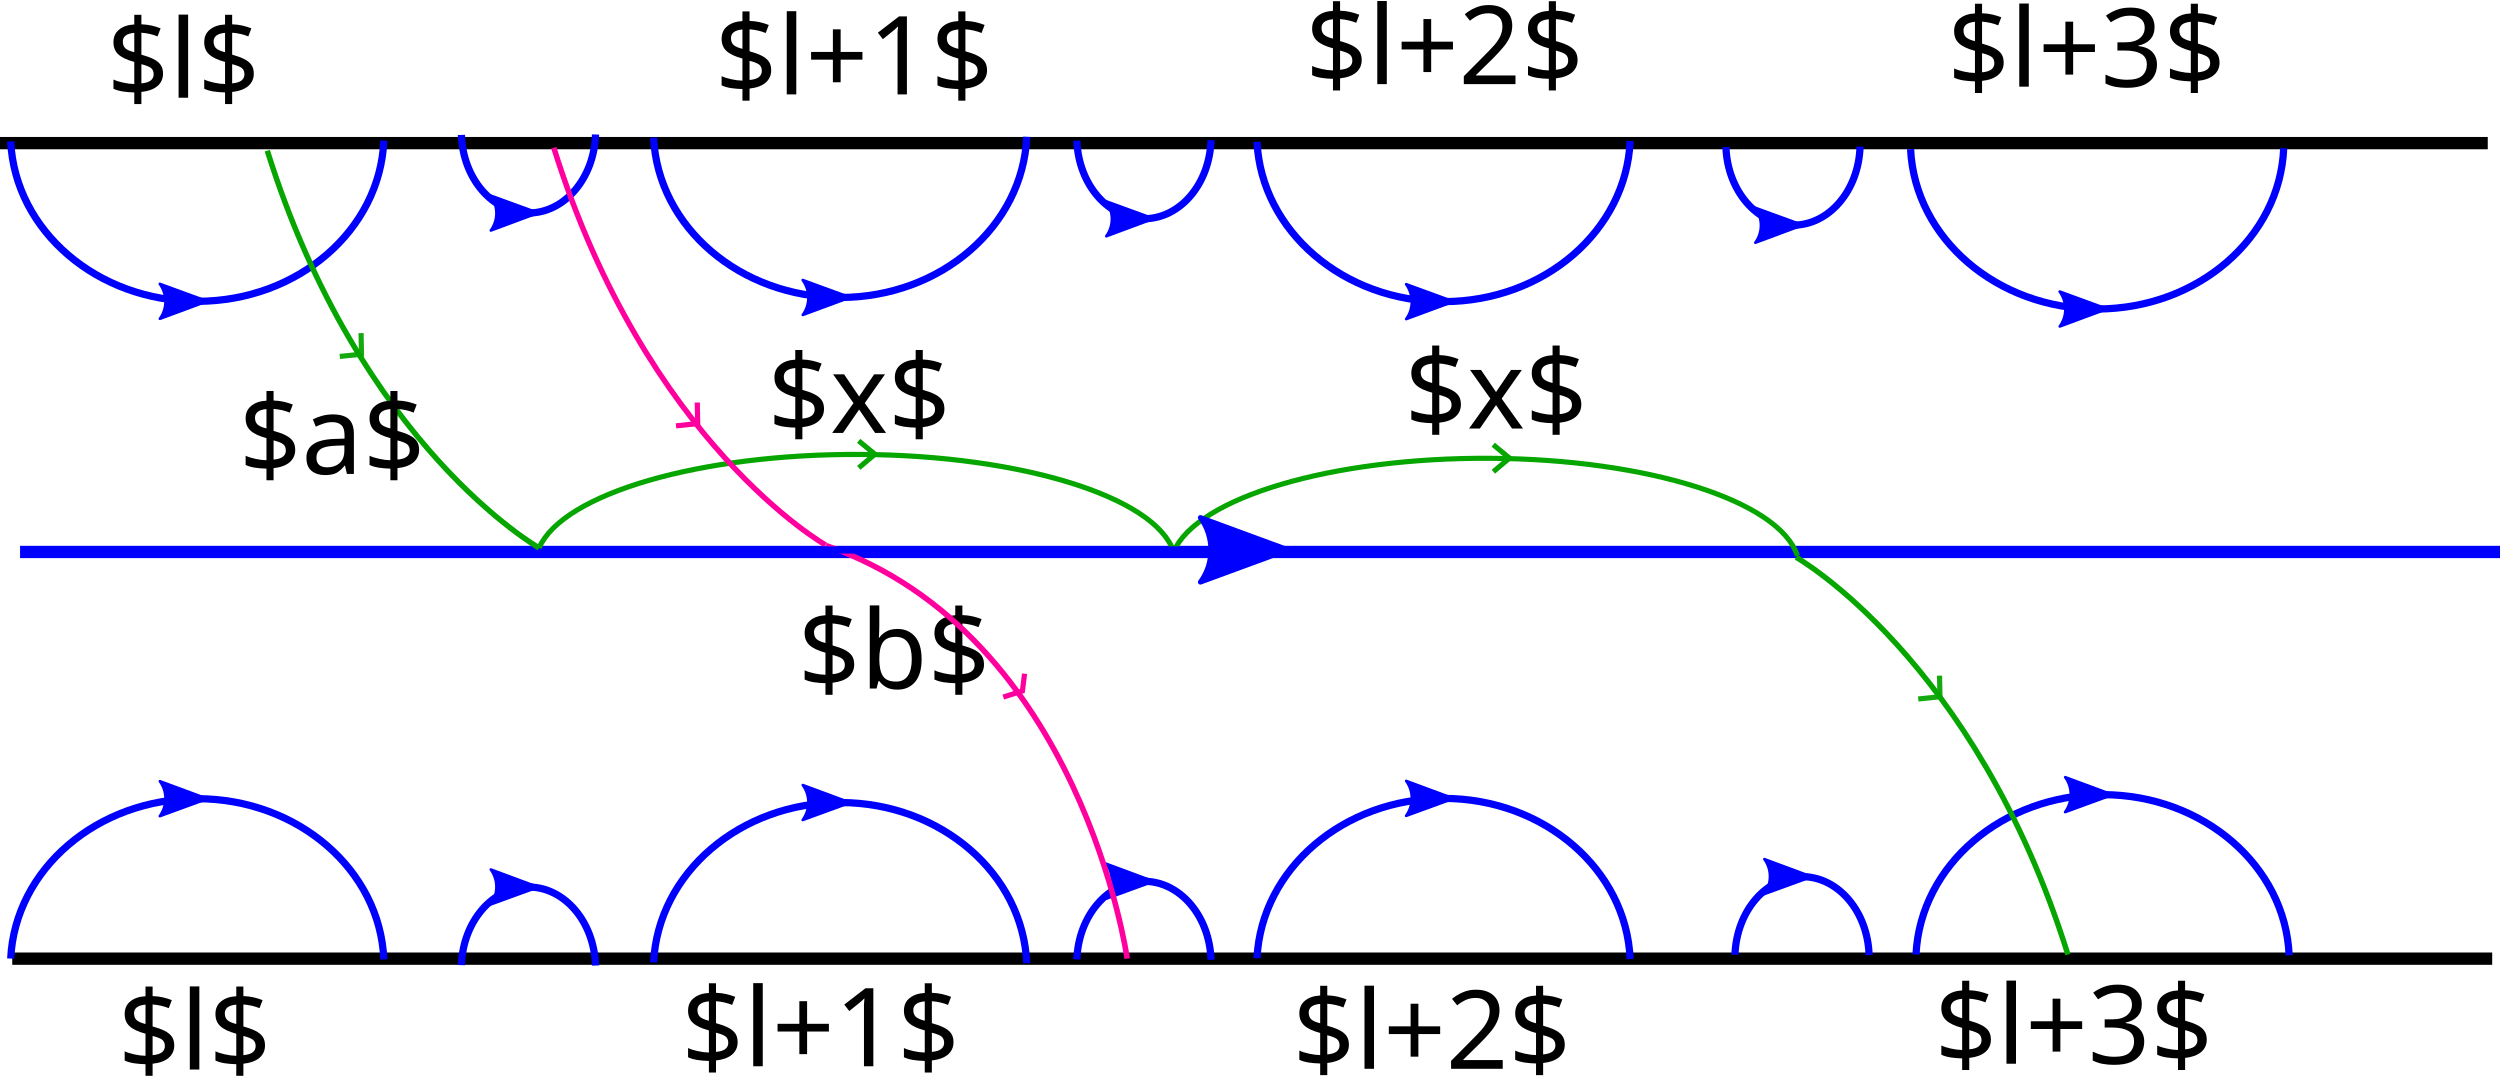
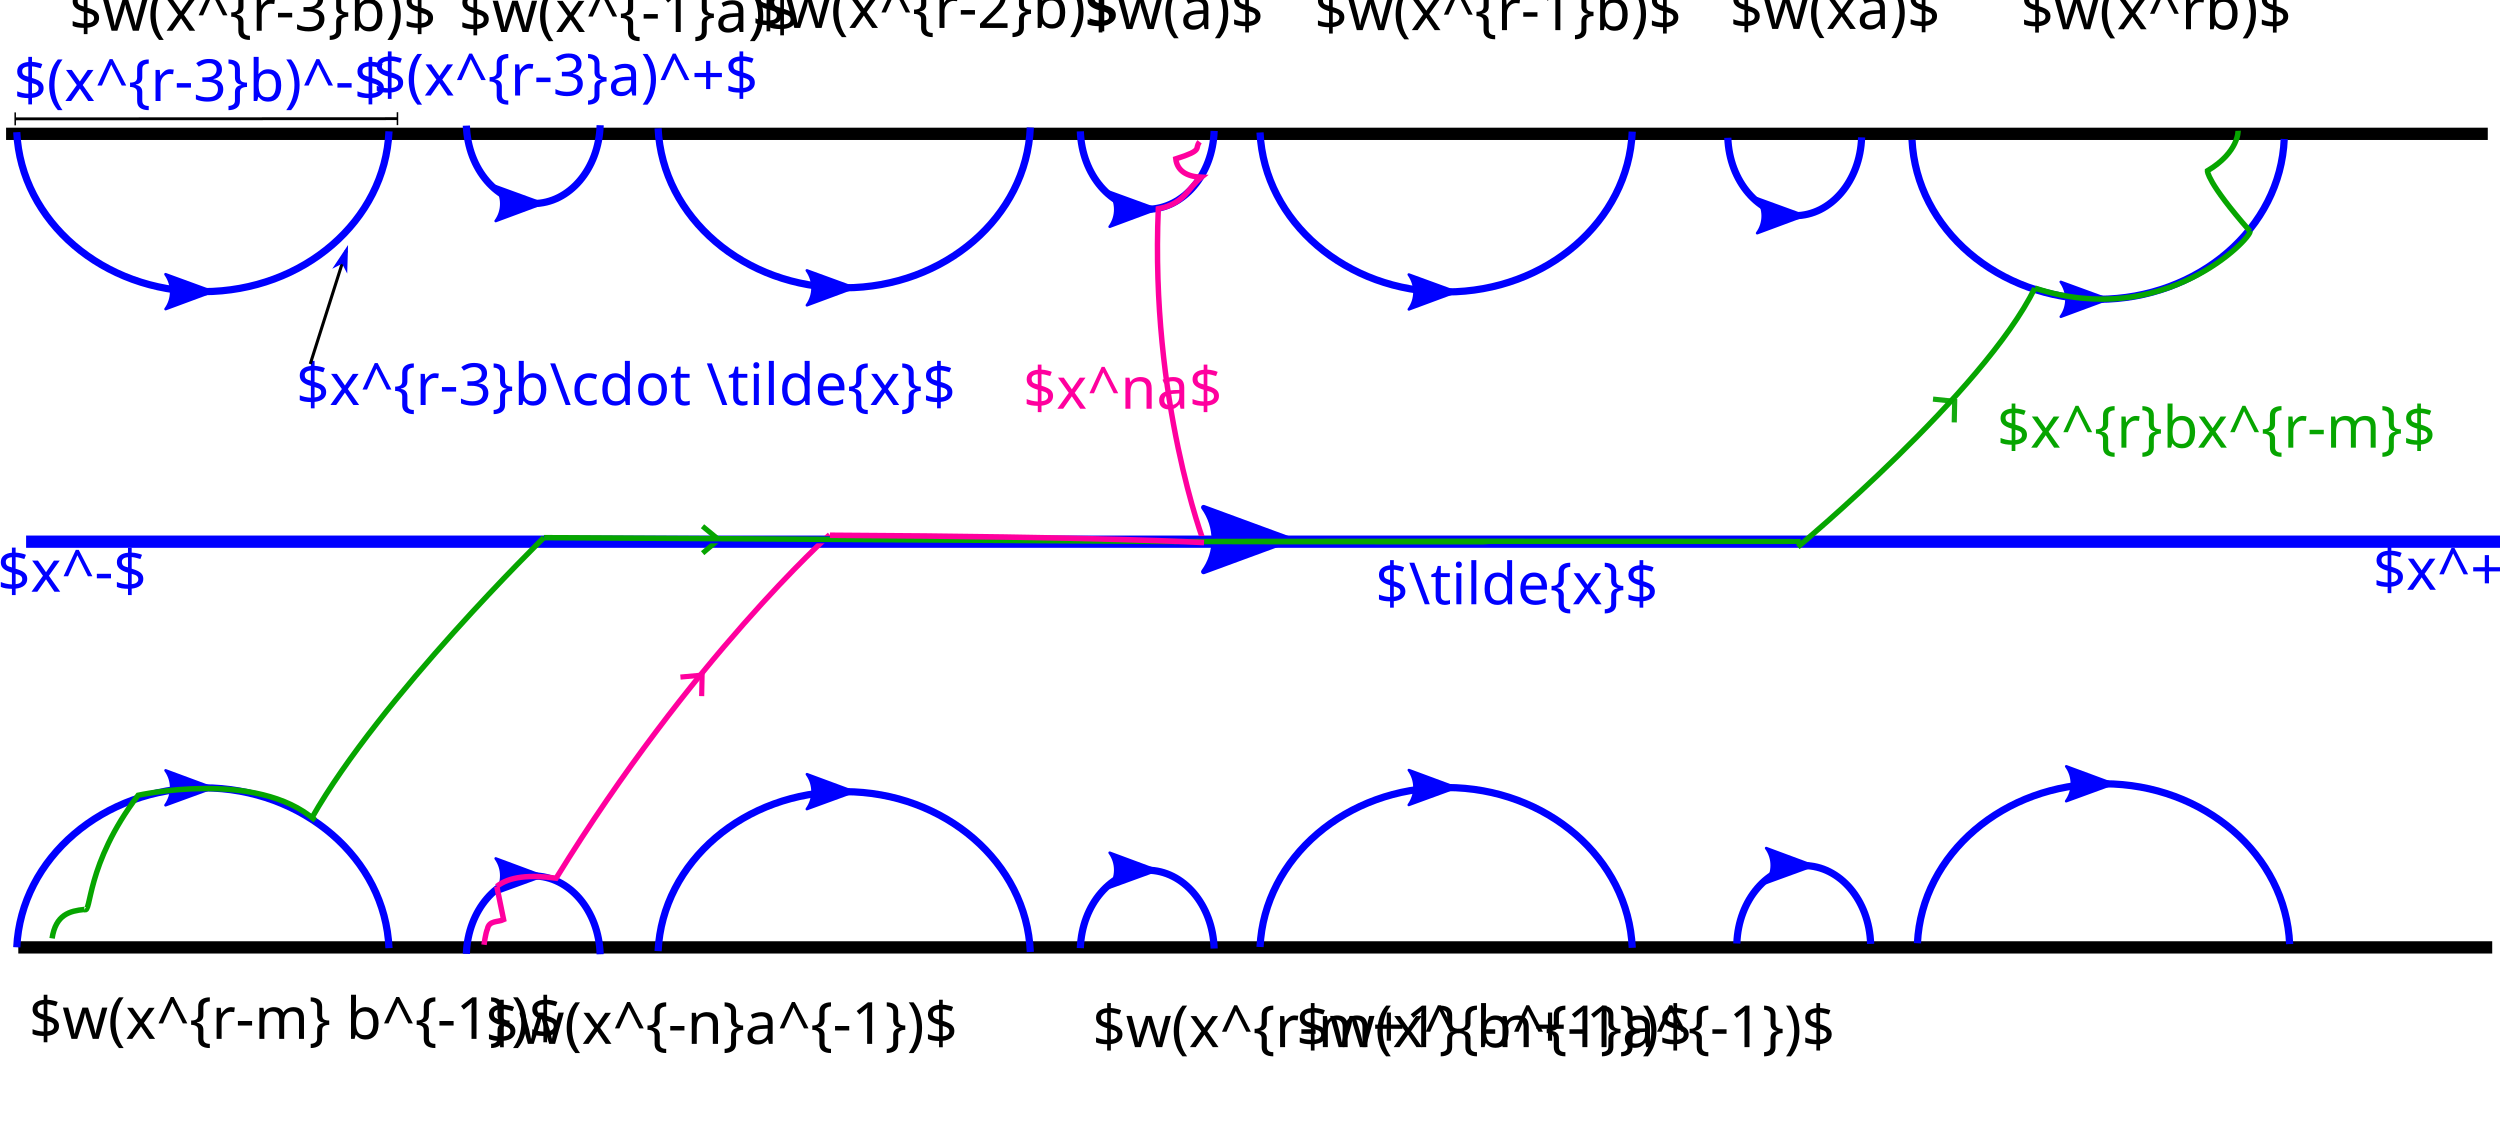
- <svg xmlns="http://www.w3.org/2000/svg" width="241.956mm" height="105.378mm" viewBox="0 0 241.956 105.378" version="1.1" id="svg11456">
+ <svg xmlns="http://www.w3.org/2000/svg" width="242.546mm" height="109.15mm" viewBox="0 0 242.546 109.15" version="1.1" id="svg11456">
  <defs id="defs11450">
-     <marker style="overflow:visible;" id="marker1888" refX="0.0" refY="0.0" orient="auto">
-       <path transform="scale(1.1) rotate(180) translate(1,0)" d="M 8.719,4.034 L -2.207,0.016 L 8.719,-4.002 C 6.973,-1.63 6.983,1.616 8.719,4.034 z " style="fill-rule:evenodd;stroke-width:0.625;stroke-linejoin:round;stroke:#0000ff;stroke-opacity:1;fill:#0000ff;fill-opacity:1" id="path1646" />
+     <marker style="overflow:visible" id="StopM" refX="0" refY="0" orient="auto">
+       <path transform="scale(0.4)" style="fill:none;fill-opacity:0.75;fill-rule:evenodd;stroke:context-stroke;stroke-width:1pt" d="M 0,5.65 V -5.65" id="path3416" />
+     </marker>
+     <marker style="overflow:visible" id="StopL" refX="0" refY="0" orient="auto">
+       <path transform="scale(0.8)" style="fill:none;fill-opacity:0.75;fill-rule:evenodd;stroke:context-stroke;stroke-width:1pt" d="M 0,5.65 V -5.65" id="path3413" />
+     </marker>
+     <marker style="overflow:visible" id="marker1888" refX="0" refY="0" orient="auto">
+       <path transform="matrix(-1.1,0,0,-1.1,-1.1,0)" d="M 8.719,4.034 -2.207,0.016 8.719,-4.002 c -1.745,2.372 -1.735,5.617 -6e-7,8.035 z" style="fill:#0000ff;fill-opacity:1;fill-rule:evenodd;stroke:#0000ff;stroke-width:0.625;stroke-linejoin:round;stroke-opacity:1" id="path1646" />
    </marker>
    <marker style="overflow:visible" id="marker1315" refX="0" refY="0" orient="auto">
      <path transform="scale(0.6)" d="M 8.719,4.034 -2.207,0.016 8.719,-4.002 c -1.745,2.372 -1.735,5.617 -6e-7,8.035 z" style="fill:#0000ff;fill-opacity:1;fill-rule:evenodd;stroke:#0000ff;stroke-width:0.625;stroke-linejoin:round;stroke-opacity:1" id="path1313" />
    </marker>
    <marker style="overflow:visible" id="marker1213" refX="0" refY="0" orient="auto">
      <path transform="scale(0.6)" d="M 8.719,4.034 -2.207,0.016 8.719,-4.002 c -1.745,2.372 -1.735,5.617 -6e-7,8.035 z" style="fill:#0000ff;fill-opacity:1;fill-rule:evenodd;stroke:#0000ff;stroke-width:0.625;stroke-linejoin:round;stroke-opacity:1" id="path1211" />
    </marker>
    <marker style="overflow:visible" id="marker14254" refX="0" refY="0" orient="auto">
      <path transform="scale(0.6)" d="M 8.719,4.034 -2.207,0.016 8.719,-4.002 c -1.745,2.372 -1.735,5.617 -6e-7,8.035 z" style="fill:#0000ff;fill-opacity:1;fill-rule:evenodd;stroke:#0000ff;stroke-width:0.625;stroke-linejoin:round;stroke-opacity:1" id="path14252" />
    </marker>
    <marker style="overflow:visible" id="marker14166" refX="0" refY="0" orient="auto">
      <path transform="scale(0.6)" d="M 8.719,4.034 -2.207,0.016 8.719,-4.002 c -1.745,2.372 -1.735,5.617 -6e-7,8.035 z" style="fill:#0000ff;fill-opacity:1;fill-rule:evenodd;stroke:#0000ff;stroke-width:0.625;stroke-linejoin:round;stroke-opacity:1" id="path14164" />
    </marker>
    <marker style="overflow:visible" id="marker14084" refX="0" refY="0" orient="auto">
      <path transform="scale(0.6)" d="M 8.719,4.034 -2.207,0.016 8.719,-4.002 c -1.745,2.372 -1.735,5.617 -6e-7,8.035 z" style="fill:#0000ff;fill-opacity:1;fill-rule:evenodd;stroke:#0000ff;stroke-width:0.625;stroke-linejoin:round;stroke-opacity:1" id="path14082" />
    </marker>
    <marker style="overflow:visible" id="marker14008" refX="0" refY="0" orient="auto">
      <path transform="scale(0.6)" d="M 8.719,4.034 -2.207,0.016 8.719,-4.002 c -1.745,2.372 -1.735,5.617 -6e-7,8.035 z" style="fill:#0000ff;fill-opacity:1;fill-rule:evenodd;stroke:#0000ff;stroke-width:0.625;stroke-linejoin:round;stroke-opacity:1" id="path14006" />
    </marker>
    <marker style="overflow:visible" id="marker13938" refX="0" refY="0" orient="auto">
      <path transform="scale(0.6)" d="M 8.719,4.034 -2.207,0.016 8.719,-4.002 c -1.745,2.372 -1.735,5.617 -6e-7,8.035 z" style="fill:#0000ff;fill-opacity:1;fill-rule:evenodd;stroke:#0000ff;stroke-width:0.625;stroke-linejoin:round;stroke-opacity:1" id="path13936" />
    </marker>
    <marker style="overflow:visible" id="marker13874" refX="0" refY="0" orient="auto">
      <path transform="scale(0.6)" d="M 8.719,4.034 -2.207,0.016 8.719,-4.002 c -1.745,2.372 -1.735,5.617 -6e-7,8.035 z" style="fill:#0000ff;fill-opacity:1;fill-rule:evenodd;stroke:#0000ff;stroke-width:0.625;stroke-linejoin:round;stroke-opacity:1" id="path13872" />
    </marker>
    <marker orient="auto" refY="0" refX="0" id="marker13810" style="overflow:visible">
      <path id="path13808" style="fill:#0000ff;fill-opacity:1;fill-rule:evenodd;stroke:#0000ff;stroke-width:0.625;stroke-linejoin:round;stroke-opacity:1" d="M 8.719,4.034 -2.207,0.016 8.719,-4.002 c -1.745,2.372 -1.735,5.617 -6e-7,8.035 z" transform="scale(0.6)" />
    </marker>
    <marker orient="auto" refY="0" refX="0" id="marker13734" style="overflow:visible">
      <path id="path13732" style="fill:#0000ff;fill-opacity:1;fill-rule:evenodd;stroke:#0000ff;stroke-width:0.625;stroke-linejoin:round;stroke-opacity:1" d="M 8.719,4.034 -2.207,0.016 8.719,-4.002 c -1.745,2.372 -1.735,5.617 -6e-7,8.035 z" transform="scale(0.6)" />
    </marker>
    <marker orient="auto" refY="0" refX="0" id="marker13676" style="overflow:visible">
      <path id="path13674" style="fill:#0000ff;fill-opacity:1;fill-rule:evenodd;stroke:#0000ff;stroke-width:0.625;stroke-linejoin:round;stroke-opacity:1" d="M 8.719,4.034 -2.207,0.016 8.719,-4.002 c -1.745,2.372 -1.735,5.617 -6e-7,8.035 z" transform="scale(0.6)" />
    </marker>
    <marker orient="auto" refY="0" refX="0" id="marker13630" style="overflow:visible">
      <path id="path13628" style="fill:#0000ff;fill-opacity:1;fill-rule:evenodd;stroke:#0000ff;stroke-width:0.625;stroke-linejoin:round;stroke-opacity:1" d="M 8.719,4.034 -2.207,0.016 8.719,-4.002 c -1.745,2.372 -1.735,5.617 -6e-7,8.035 z" transform="scale(0.6)" />
    </marker>
    <marker orient="auto" refY="0" refX="0" id="Arrow1Mend" style="overflow:visible">
      <path id="path983" d="M 0,0 5,-5 -12.5,0 5,5 Z" style="fill:#0000ff;fill-opacity:1;fill-rule:evenodd;stroke:#0000ff;stroke-width:1pt;stroke-opacity:1" transform="matrix(-0.4,0,0,-0.4,-4,0)" />
    </marker>
    <marker orient="auto" refY="0" refX="0" id="Arrow2Lend" style="overflow:visible">
      <path id="path995" style="fill:#0000ff;fill-opacity:1;fill-rule:evenodd;stroke:#0000ff;stroke-width:0.625;stroke-linejoin:round;stroke-opacity:1" d="M 8.719,4.034 -2.207,0.016 8.719,-4.002 c -1.745,2.372 -1.735,5.617 -6e-7,8.035 z" transform="matrix(-1.1,0,0,-1.1,-1.1,0)" />
    </marker>
    <marker orient="auto" refY="0" refX="0" id="marker13280" style="overflow:visible">
      <path id="path13278" style="fill:#06a500;fill-opacity:1;fill-rule:evenodd;stroke:#06a500;stroke-width:0.625;stroke-linejoin:round;stroke-opacity:1" d="M 8.719,4.034 -2.207,0.016 8.719,-4.002 c -1.745,2.372 -1.735,5.617 -6e-7,8.035 z" transform="scale(0.6)" />
    </marker>
    <marker orient="auto" refY="0" refX="0" id="Arrow2Mstart" style="overflow:visible">
      <path id="path998" style="fill:#06a500;fill-opacity:1;fill-rule:evenodd;stroke:#06a500;stroke-width:0.625;stroke-linejoin:round;stroke-opacity:1" d="M 8.719,4.034 -2.207,0.016 8.719,-4.002 c -1.745,2.372 -1.735,5.617 -6e-7,8.035 z" transform="scale(0.6)" />
    </marker>
    <marker style="overflow:visible" id="marker14254-1" refX="0" refY="0" orient="auto">
      <path transform="scale(0.6)" d="M 8.719,4.034 -2.207,0.016 8.719,-4.002 c -1.745,2.372 -1.735,5.617 -6e-7,8.035 z" style="fill:#0000ff;fill-opacity:1;fill-rule:evenodd;stroke:#0000ff;stroke-width:0.625;stroke-linejoin:round;stroke-opacity:1" id="path14252-8" />
    </marker>
    <marker orient="auto" refY="0" refX="0" id="marker13810-0" style="overflow:visible">
      <path id="path13808-1" style="fill:#0000ff;fill-opacity:1;fill-rule:evenodd;stroke:#0000ff;stroke-width:0.625;stroke-linejoin:round;stroke-opacity:1" d="M 8.719,4.034 -2.207,0.016 8.719,-4.002 c -1.745,2.372 -1.735,5.617 -6e-7,8.035 z" transform="scale(0.6)" />
    </marker>
    <marker style="overflow:visible" id="marker13874-4" refX="0" refY="0" orient="auto">
      <path transform="scale(0.6)" d="M 8.719,4.034 -2.207,0.016 8.719,-4.002 c -1.745,2.372 -1.735,5.617 -6e-7,8.035 z" style="fill:#0000ff;fill-opacity:1;fill-rule:evenodd;stroke:#0000ff;stroke-width:0.625;stroke-linejoin:round;stroke-opacity:1" id="path13872-0" />
    </marker>
    <marker style="overflow:visible" id="marker13938-8" refX="0" refY="0" orient="auto">
      <path transform="scale(0.6)" d="M 8.719,4.034 -2.207,0.016 8.719,-4.002 c -1.745,2.372 -1.735,5.617 -6e-7,8.035 z" style="fill:#0000ff;fill-opacity:1;fill-rule:evenodd;stroke:#0000ff;stroke-width:0.625;stroke-linejoin:round;stroke-opacity:1" id="path13936-8" />
    </marker>
    <marker style="overflow:visible" id="marker14008-1" refX="0" refY="0" orient="auto">
      <path transform="scale(0.6)" d="M 8.719,4.034 -2.207,0.016 8.719,-4.002 c -1.745,2.372 -1.735,5.617 -6e-7,8.035 z" style="fill:#0000ff;fill-opacity:1;fill-rule:evenodd;stroke:#0000ff;stroke-width:0.625;stroke-linejoin:round;stroke-opacity:1" id="path14006-4" />
    </marker>
    <marker style="overflow:visible" id="marker14084-1" refX="0" refY="0" orient="auto">
      <path transform="scale(0.6)" d="M 8.719,4.034 -2.207,0.016 8.719,-4.002 c -1.745,2.372 -1.735,5.617 -6e-7,8.035 z" style="fill:#0000ff;fill-opacity:1;fill-rule:evenodd;stroke:#0000ff;stroke-width:0.625;stroke-linejoin:round;stroke-opacity:1" id="path14082-0" />
    </marker>
    <marker style="overflow:visible" id="marker14166-7" refX="0" refY="0" orient="auto">
      <path transform="scale(0.6)" d="M 8.719,4.034 -2.207,0.016 8.719,-4.002 c -1.745,2.372 -1.735,5.617 -6e-7,8.035 z" style="fill:#0000ff;fill-opacity:1;fill-rule:evenodd;stroke:#0000ff;stroke-width:0.625;stroke-linejoin:round;stroke-opacity:1" id="path14164-9" />
    </marker>
+     <marker style="overflow:visible" id="marker14084-1-7" refX="0" refY="0" orient="auto">
+       <path transform="scale(0.6)" d="M 8.719,4.034 -2.207,0.016 8.719,-4.002 c -1.745,2.372 -1.735,5.617 -6e-7,8.035 z" style="fill:#0000ff;fill-opacity:1;fill-rule:evenodd;stroke:#0000ff;stroke-width:0.625;stroke-linejoin:round;stroke-opacity:1" id="path14082-0-0" />
+     </marker>
+     <marker style="overflow:visible" id="StopM-1" refX="0" refY="0" orient="auto">
+       <path transform="scale(0.4)" style="fill:none;fill-opacity:0.75;fill-rule:evenodd;stroke:context-stroke;stroke-width:1pt" d="M 0,5.65 V -5.65" id="path3416-8" />
+     </marker>
+     <marker style="overflow:visible" id="marker81164" refX="0" refY="0" orient="auto">
+       <path transform="scale(0.4)" style="fill:none;fill-opacity:0.75;fill-rule:evenodd;stroke:context-stroke;stroke-width:1pt" d="M 0,5.65 V -5.65" id="path81162" />
+     </marker>
+     <marker style="overflow:visible" id="StopM-2" refX="0" refY="0" orient="auto">
+       <path transform="scale(0.4)" style="fill:none;fill-opacity:0.75;fill-rule:evenodd;stroke:context-stroke;stroke-width:1pt" d="M 0,5.65 V -5.65" id="path3416-4" />
+     </marker>
+     <marker style="overflow:visible" id="marker92778" refX="0" refY="0" orient="auto">
+       <path transform="scale(0.4)" style="fill:none;fill-opacity:0.75;fill-rule:evenodd;stroke:context-stroke;stroke-width:1pt" d="M 0,5.65 V -5.65" id="path92776" />
+     </marker>
+     <marker style="overflow:visible" id="StopM-2-0" refX="0" refY="0" orient="auto">
+       <path transform="scale(0.4)" style="fill:none;fill-opacity:0.75;fill-rule:evenodd;stroke:context-stroke;stroke-width:1pt" d="M 0,5.65 V -5.65" id="path3416-4-2" />
+     </marker>
+     <marker style="overflow:visible" id="marker93020" refX="0" refY="0" orient="auto">
+       <path transform="scale(0.4)" style="fill:none;fill-opacity:0.75;fill-rule:evenodd;stroke:context-stroke;stroke-width:1pt" d="M 0,5.65 V -5.65" id="path93018" />
+     </marker>
+     <marker style="overflow:visible" id="StopM-1-1" refX="0" refY="0" orient="auto">
+       <path transform="scale(0.4)" style="fill:none;fill-opacity:0.75;fill-rule:evenodd;stroke:context-stroke;stroke-width:1pt" d="M 0,5.65 V -5.65" id="path3416-8-6" />
+     </marker>
+     <marker style="overflow:visible" id="marker189326" refX="0" refY="0" orient="auto">
+       <path transform="scale(0.4)" style="fill:none;fill-opacity:0.75;fill-rule:evenodd;stroke:context-stroke;stroke-width:1pt" d="M 0,5.65 V -5.65" id="path189324" />
+     </marker>
  </defs>
-   <g id="layer1" transform="translate(-47.28131,-17.58549)">
+   <g id="layer1" transform="translate(-46.69134,-18.45272)">
    <path style="fill:none;stroke:#000000;stroke-width:1.192;stroke-linecap:butt;stroke-linejoin:miter;stroke-miterlimit:4;stroke-dasharray:none;stroke-opacity:1" d="M 47.281,31.437 H 288.052" id="path12001" />
-     <path style="fill:none;stroke:#0000ff;stroke-width:1.191;stroke-linecap:butt;stroke-linejoin:miter;stroke-miterlimit:4;stroke-dasharray:none;stroke-opacity:1;marker-mid:" d="M 289.237,71.006 H 49.223" id="path12001-0" />
+     <path style="fill:none;stroke:#0000ff;stroke-width:1.191;stroke-linecap:butt;stroke-linejoin:miter;stroke-miterlimit:4;stroke-dasharray:none;stroke-opacity:1" d="M 289.237,71.006 H 49.223" id="path12001-0" />
    <path style="fill:none;stroke:#000000;stroke-width:1.191;stroke-linecap:butt;stroke-linejoin:miter;stroke-miterlimit:4;stroke-dasharray:none;stroke-opacity:1" d="M 48.467,110.367 H 288.482" id="path12001-09" />
    <path style="fill:none;stroke:#0000ff;stroke-width:0.7;stroke-miterlimit:4;stroke-dasharray:none;stroke-dashoffset:0;stroke-opacity:1;marker-mid:url(#marker14166)" id="path12997-82" d="m 84.43,-110.439 a 18.072,16.172 0 0 1 -18.013,15.553 18.072,16.172 0 0 1 -18.1,-15.472" transform="scale(1,-1)" />
    <path style="fill:none;stroke:#0000ff;stroke-width:0.7;stroke-miterlimit:4;stroke-dasharray:none;stroke-dashoffset:0;stroke-opacity:1;marker-mid:url(#marker14084)" id="path12997-8-3" d="m 104.918,-111.033 a 6.495,7.902 0 0 1 -6.475,7.6 6.495,7.902 0 0 1 -6.506,-7.56" transform="scale(1,-1)" />
    <path style="fill:none;stroke:#0000ff;stroke-width:0.7;stroke-miterlimit:4;stroke-dasharray:none;stroke-dashoffset:0;stroke-opacity:1;marker-mid:url(#marker14008)" id="path12997-1-1" d="m 146.652,-110.811 a 18.072,16.172 0 0 1 -18.013,15.553 18.072,16.172 0 0 1 -18.1,-15.472" transform="scale(1,-1)" />
    <path style="fill:none;stroke:#0000ff;stroke-width:0.7;stroke-miterlimit:4;stroke-dasharray:none;stroke-dashoffset:0;stroke-opacity:1;marker-mid:url(#marker13938)" id="path12997-8-6-6" d="m 164.485,-110.479 a 6.495,7.902 0 0 1 -6.475,7.6 6.495,7.902 0 0 1 -6.506,-7.56" transform="scale(1,-1)" />
    <path style="fill:none;stroke:#0000ff;stroke-width:0.7;stroke-miterlimit:4;stroke-dasharray:none;stroke-dashoffset:0;stroke-opacity:1;marker-mid:url(#marker13874)" id="path12997-1-5-8" d="m 205.05,-110.41 a 18.072,16.172 0 0 1 -18.013,15.553 18.072,16.172 0 0 1 -18.1,-15.472" transform="scale(1,-1)" />
-     <path style="fill:none;stroke:#06a500;stroke-width:0.5;stroke-miterlimit:4;stroke-dasharray:none;stroke-dashoffset:0;stroke-opacity:1" id="path13108-6" d="m 99.454,70.615 a 30.975,10.617 0 0 1 31.187,-9.047 30.975,10.617 0 0 1 30.228,9.421" />
    <path style="fill:none;stroke:#0000ff;stroke-width:0.7;stroke-miterlimit:4;stroke-dasharray:none;stroke-dashoffset:0;stroke-opacity:1;marker-mid:url(#marker13810)" id="path12997-8-6-3-2" d="m 228.177,-110.029 a 6.495,7.902 0 0 1 -6.475,7.6 6.495,7.902 0 0 1 -6.506,-7.56" transform="scale(1,-1)" />
    <path style="fill:none;stroke:#0000ff;stroke-width:0.7;stroke-miterlimit:4;stroke-dasharray:none;stroke-dashoffset:0;stroke-opacity:1;marker-mid:url(#marker14254)" id="path12997-1-5-88-2" d="m 268.83,-110.047 a 18.072,16.172 0 0 1 -18.013,15.553 18.072,16.172 0 0 1 -18.1,-15.472" transform="scale(1,-1)" />
-     <path style="fill:none;stroke:#06a500;stroke-width:0.5;stroke-linecap:butt;stroke-linejoin:miter;stroke-miterlimit:4;stroke-dasharray:none;stroke-opacity:1" d="m 130.398,62.862 1.557,-1.317 -1.57,-1.295" id="path13362-7-4" />
-     <text xml:space="preserve" style="font-style:normal;font-weight:normal;font-size:10.583px;line-height:1.25;font-family:sans-serif;letter-spacing:0px;word-spacing:0px;fill:#000000;fill-opacity:1;stroke:none;stroke-width:0.265" x="121.58" y="59.488" id="text13494-9">
-       <tspan id="tspan13492-6" x="121.58" y="59.488" style="stroke-width:0.265">$x$</tspan>
-     </text>
-     <text xml:space="preserve" style="font-style:normal;font-weight:normal;font-size:10.583px;line-height:1.25;font-family:sans-serif;letter-spacing:0px;word-spacing:0px;fill:#000000;fill-opacity:1;stroke:none;stroke-width:0.265" x="183.218" y="59.058" id="text13494-9-0">
-       <tspan id="tspan13492-6-8" x="183.218" y="59.058" style="stroke-width:0.265">$x$</tspan>
-     </text>
-     <text xml:space="preserve" style="font-style:normal;font-weight:normal;font-size:10.583px;line-height:1.25;font-family:sans-serif;letter-spacing:0px;word-spacing:0px;fill:#000000;fill-opacity:1;stroke:none;stroke-width:0.265" x="124.499" y="84.224" id="text13552-0">
-       <tspan id="tspan13550-2" x="124.499" y="84.224" style="stroke-width:0.265">$b$</tspan>
+     <path style="fill:none;stroke:#06a500;stroke-width:0.5;stroke-linecap:butt;stroke-linejoin:miter;stroke-miterlimit:4;stroke-dasharray:none;stroke-opacity:1" d="m 114.86,72.119 1.557,-1.317 -1.57,-1.295" id="path13362-7-4" />
+     <text xml:space="preserve" style="font-style:normal;font-weight:normal;font-size:5.644px;line-height:1.25;font-family:sans-serif;letter-spacing:0px;word-spacing:0px;fill:#06a500;fill-opacity:1;stroke:none;stroke-width:0.265" x="240.438" y="61.88" id="text13552-0-9">
+       <tspan id="tspan13550-2-0" x="240.438" y="61.88" style="fill:#06a500;fill-opacity:1;stroke-width:0.265;font-size:5.644px">$x^{r}bx^{r-m}$</tspan>
+     </text>
+     <text xml:space="preserve" style="font-style:normal;font-weight:normal;font-size:5.644px;line-height:1.25;font-family:sans-serif;letter-spacing:0px;word-spacing:0px;fill:#ff009e;fill-opacity:1;stroke:none;stroke-width:0.265" x="145.954" y="58.113" id="text13552-0-9-9">
+       <tspan id="tspan13550-2-0-4" x="145.954" y="58.113" style="fill:#ff009e;fill-opacity:1;stroke-width:0.265;font-size:5.644px">$x^na$</tspan>
    </text>
    <path style="fill:none;stroke:#0000ff;stroke-width:0.7;stroke-miterlimit:4;stroke-dasharray:none;stroke-dashoffset:0;stroke-opacity:1;marker-mid:url(#marker14166-7)" id="path12997-82-3" d="M 84.43,31.195 A 18.072,16.172 0 0 1 66.417,46.748 18.072,16.172 0 0 1 48.317,31.276" />
    <path style="fill:none;stroke:#0000ff;stroke-width:0.7;stroke-miterlimit:4;stroke-dasharray:none;stroke-dashoffset:0;stroke-opacity:1;marker-mid:url(#marker14084-1)" id="path12997-8-3-7" d="m 104.918,30.601 a 6.495,7.902 0 0 1 -6.475,7.6 6.495,7.902 0 0 1 -6.506,-7.56" />
    <path style="fill:none;stroke:#0000ff;stroke-width:0.7;stroke-miterlimit:4;stroke-dasharray:none;stroke-dashoffset:0;stroke-opacity:1;marker-mid:url(#marker14008-1)" id="path12997-1-1-3" d="M 146.652,30.823 A 18.072,16.172 0 0 1 128.638,46.376 18.072,16.172 0 0 1 110.538,30.904" />
    <path style="fill:none;stroke:#0000ff;stroke-width:0.7;stroke-miterlimit:4;stroke-dasharray:none;stroke-dashoffset:0;stroke-opacity:1;marker-mid:url(#marker13938-8)" id="path12997-8-6-6-3" d="m 164.485,31.155 a 6.495,7.902 0 0 1 -6.475,7.6 6.495,7.902 0 0 1 -6.506,-7.56" />
    <path style="fill:none;stroke:#0000ff;stroke-width:0.7;stroke-miterlimit:4;stroke-dasharray:none;stroke-dashoffset:0;stroke-opacity:1;marker-mid:url(#marker13874-4)" id="path12997-1-5-8-6" d="M 205.05,31.224 A 18.072,16.172 0 0 1 187.037,46.777 18.072,16.172 0 0 1 168.937,31.305" />
    <path style="fill:none;stroke:#0000ff;stroke-width:0.7;stroke-miterlimit:4;stroke-dasharray:none;stroke-dashoffset:0;stroke-opacity:1;marker-mid:url(#marker13810-0)" id="path12997-8-6-3-2-2" d="m 227.302,31.78 a 6.495,7.902 0 0 1 -6.475,7.6 6.495,7.902 0 0 1 -6.506,-7.56" />
    <path style="fill:none;stroke:#0000ff;stroke-width:0.7;stroke-miterlimit:4;stroke-dasharray:none;stroke-dashoffset:0;stroke-opacity:1;marker-mid:url(#marker14254-1)" id="path12997-1-5-88-2-8" d="M 268.305,31.937 A 18.072,16.172 0 0 1 250.291,47.49 18.072,16.172 0 0 1 232.192,32.018" />
-     <path style="fill:none;stroke:#ff009e;stroke-width:0.5;stroke-linecap:butt;stroke-linejoin:miter;stroke-miterlimit:4;stroke-dasharray:none;stroke-opacity:1" d="m 114.765,56.541 0.042,2.04 -2.101,0.221" id="path13439-0-3" />
-     <path style="fill:none;stroke:#ff009e;stroke-width:0.5;stroke-linecap:butt;stroke-linejoin:miter;stroke-miterlimit:4;stroke-dasharray:none;stroke-opacity:1" d="m 146.44,82.789 -0.206,1.668 -1.854,0.593" id="path13439-0-38" />
-     <path style="fill:none;stroke:#ff009e;stroke-width:0.53;stroke-linecap:butt;stroke-linejoin:miter;stroke-miterlimit:4;stroke-dasharray:none;stroke-opacity:1" d="m 100.879,31.885 c 8.965,28.64 26.304,38.446 26.304,38.446" id="path19209" />
-     <path style="fill:none;stroke:#ff009e;stroke-width:0.541;stroke-linecap:butt;stroke-linejoin:miter;stroke-miterlimit:4;stroke-dasharray:none;stroke-opacity:1" d="m 127.21,70.382 c 24.726,8.563 29.165,39.985 29.165,39.985" id="path19211" />
-     <path style="fill:none;stroke:#06a500;stroke-width:0.496;stroke-miterlimit:4;stroke-dasharray:none;stroke-dashoffset:0;stroke-opacity:1" id="path13108-6-0" d="m 160.866,70.991 a 30.448,10.621 0 0 1 30.656,-9.05 30.448,10.621 0 0 1 29.713,9.425" />
-     <path style="fill:none;stroke:#06a500;stroke-width:0.5;stroke-linecap:butt;stroke-linejoin:miter;stroke-miterlimit:4;stroke-dasharray:none;stroke-opacity:1" d="m 191.812,63.237 1.557,-1.317 -1.57,-1.295" id="path13362-7-4-2" />
-     <path style="fill:none;stroke:#06a500;stroke-width:0.53;stroke-linecap:butt;stroke-linejoin:miter;stroke-miterlimit:4;stroke-dasharray:none;stroke-opacity:1" d="m 73.151,32.168 c 8.965,28.64 26.304,38.446 26.304,38.446" id="path19209-7" />
-     <path style="fill:none;stroke:#06a500;stroke-width:0.5;stroke-linecap:butt;stroke-linejoin:miter;stroke-miterlimit:4;stroke-dasharray:none;stroke-opacity:0.941" d="m 82.225,49.822 0.042,2.04 -2.101,0.221" id="path13439-0-3-7" />
-     <path style="fill:none;stroke:#06a500;stroke-width:0.53;stroke-linecap:butt;stroke-linejoin:miter;stroke-miterlimit:4;stroke-dasharray:none;stroke-opacity:1" d="M 247.416,109.963 C 238.451,81.323 221.112,71.517 221.112,71.517" id="path19209-7-5" />
-     <text xml:space="preserve" style="font-style:normal;font-weight:normal;font-size:10.583px;line-height:1.25;font-family:sans-serif;letter-spacing:0px;word-spacing:0px;fill:#000000;fill-opacity:1;stroke:none;stroke-width:0.265" x="70.398" y="63.458" id="text13552-0-0-1">
-       <tspan id="tspan13550-2-1-9" x="70.398" y="63.458" style="stroke-width:0.265">$a$</tspan>
-     </text>
-     <path style="fill:none;stroke:#06a500;stroke-width:0.5;stroke-linecap:butt;stroke-linejoin:miter;stroke-miterlimit:4;stroke-dasharray:none;stroke-opacity:0.941" d="m 234.993,82.974 0.042,2.04 -2.101,0.221" id="path13439-0-3-7-3" />
-     <text xml:space="preserve" style="font-style:normal;font-variant:normal;font-weight:normal;font-stretch:normal;font-size:10.583px;line-height:1.25;font-family:verdana;-inkscape-font-specification:verdana;letter-spacing:0px;word-spacing:0px;fill:#000000;fill-opacity:1;stroke:none;stroke-width:0.265" x="57.606" y="27.046" id="text8744">
-       <tspan id="tspan8742" x="57.606" y="27.046" style="stroke-width:0.265">$l$</tspan>
-     </text>
-     <text xml:space="preserve" style="font-style:normal;font-variant:normal;font-weight:normal;font-stretch:normal;font-size:10.583px;line-height:1.25;font-family:verdana;-inkscape-font-specification:verdana;letter-spacing:0px;word-spacing:0px;fill:#000000;fill-opacity:1;stroke:none;stroke-width:0.265" x="58.69" y="121.098" id="text8744-3">
-       <tspan id="tspan8742-0" x="58.69" y="121.098" style="stroke-width:0.265">$l$</tspan>
-     </text>
-     <text xml:space="preserve" style="font-style:normal;font-variant:normal;font-weight:normal;font-stretch:normal;font-size:10.583px;line-height:1.25;font-family:verdana;-inkscape-font-specification:verdana;letter-spacing:0px;word-spacing:0px;fill:#000000;fill-opacity:1;stroke:none;stroke-width:0.265" x="116.464" y="26.72" id="text8744-33">
-       <tspan id="tspan8742-8" x="116.464" y="26.72" style="stroke-width:0.265">$l+1$</tspan>
-     </text>
-     <text xml:space="preserve" style="font-style:normal;font-variant:normal;font-weight:normal;font-stretch:normal;font-size:10.583px;line-height:1.25;font-family:verdana;-inkscape-font-specification:verdana;letter-spacing:0px;word-spacing:0px;fill:#000000;fill-opacity:1;stroke:none;stroke-width:0.265" x="173.618" y="25.73" id="text8744-33-2">
-       <tspan id="tspan8742-8-7" x="173.618" y="25.73" style="stroke-width:0.265">$l+2$</tspan>
-     </text>
-     <text xml:space="preserve" style="font-style:normal;font-variant:normal;font-weight:normal;font-stretch:normal;font-size:10.583px;line-height:1.25;font-family:verdana;-inkscape-font-specification:verdana;letter-spacing:0px;word-spacing:0px;fill:#000000;fill-opacity:1;stroke:none;stroke-width:0.265" x="235.749" y="25.977" id="text8744-33-2-4">
-       <tspan id="tspan8742-8-7-1" x="235.749" y="25.977" style="stroke-width:0.265">$l+3$</tspan>
-     </text>
-     <text xml:space="preserve" style="font-style:normal;font-variant:normal;font-weight:normal;font-stretch:normal;font-size:10.583px;line-height:1.25;font-family:verdana;-inkscape-font-specification:verdana;letter-spacing:0px;word-spacing:0px;fill:#000000;fill-opacity:1;stroke:none;stroke-width:0.265" x="113.22" y="120.783" id="text8744-33-4">
-       <tspan id="tspan8742-8-0" x="113.22" y="120.783" style="stroke-width:0.265">$l+1$</tspan>
-     </text>
-     <text xml:space="preserve" style="font-style:normal;font-variant:normal;font-weight:normal;font-stretch:normal;font-size:10.583px;line-height:1.25;font-family:verdana;-inkscape-font-specification:verdana;letter-spacing:0px;word-spacing:0px;fill:#000000;fill-opacity:1;stroke:none;stroke-width:0.265" x="172.38" y="121.03" id="text8744-33-2-6">
-       <tspan id="tspan8742-8-7-6" x="172.38" y="121.03" style="stroke-width:0.265">$l+2$</tspan>
-     </text>
-     <text xml:space="preserve" style="font-style:normal;font-variant:normal;font-weight:normal;font-stretch:normal;font-size:10.583px;line-height:1.25;font-family:verdana;-inkscape-font-specification:verdana;letter-spacing:0px;word-spacing:0px;fill:#000000;fill-opacity:1;stroke:none;stroke-width:0.265" x="234.511" y="120.535" id="text8744-33-2-4-5">
-       <tspan id="tspan8742-8-7-1-0" x="234.511" y="120.535" style="stroke-width:0.265">$l+3$</tspan>
+     <path style="fill:none;stroke:#ff009e;stroke-width:0.5;stroke-linecap:butt;stroke-linejoin:miter;stroke-miterlimit:4;stroke-dasharray:none;stroke-opacity:1" d="m 114.765,85.99 0.042,-2.04 -2.101,0.192" id="path13439-0-3" />
+     <path style="fill:none;stroke:#ff009e;stroke-width:0.53;stroke-linecap:butt;stroke-linejoin:miter;stroke-miterlimit:4;stroke-dasharray:none;stroke-opacity:1" d="m 127.184,70.331 c 0,0 -13.365,11.935 -26.538,33.323 -2.538,-0.353 -4.541,-0.17 -5.757,0.798" id="path19209" />
+     <path style="fill:none;stroke:#ff009e;stroke-width:0.53;stroke-linecap:butt;stroke-linejoin:miter;stroke-miterlimit:4;stroke-dasharray:none;stroke-opacity:1" d="m 163.505,71.092 c 0,0 -5.22,-13.688 -4.437,-32.388 2.538,-0.474 2.951,-2.087 4.167,-3.056 -1.432,-0.06 -2.336,-0.642 -2.473,-1.781 2.78,-0.884 1.753,-0.971 2.314,-1.653" id="path19209-3" />
+     <path style="fill:none;stroke:#06a500;stroke-width:0.53;stroke-linecap:butt;stroke-linejoin:miter;stroke-miterlimit:4;stroke-dasharray:none;stroke-opacity:1" d="M 76.952,97.793 C 83.603,86.099 99.455,70.614 99.455,70.614" id="path19209-7" />
+     <path style="fill:none;stroke:#06a500;stroke-width:0.5;stroke-linecap:butt;stroke-linejoin:miter;stroke-miterlimit:4;stroke-dasharray:none;stroke-opacity:0.941" d="m 236.288,59.434 0.042,-2.04 -2.101,-0.221" id="path13439-0-3-7" />
+     <path style="fill:none;stroke:#06a500;stroke-width:0.53;stroke-linecap:butt;stroke-linejoin:miter;stroke-miterlimit:4;stroke-dasharray:none;stroke-opacity:1" d="m 244.11,46.404 c -4.998,10.124 -22.998,25.113 -22.998,25.113" id="path19209-7-5" />
+     <text xml:space="preserve" style="font-style:normal;font-variant:normal;font-weight:normal;font-stretch:normal;font-size:5.644px;line-height:1.25;font-family:verdana;-inkscape-font-specification:verdana;letter-spacing:0px;word-spacing:0px;fill:#000000;fill-opacity:1;stroke:none;stroke-width:0.265" x="53.399" y="21.435" id="text8744">
+       <tspan id="tspan8742" x="53.399" y="21.435" style="stroke-width:0.265;font-size:5.644px">$w(x^{r-3}b)$</tspan>
+     </text>
+     <text xml:space="preserve" style="font-style:normal;font-variant:normal;font-weight:normal;font-stretch:normal;font-size:5.644px;line-height:1.25;font-family:verdana;-inkscape-font-specification:verdana;letter-spacing:0px;word-spacing:0px;fill:#000000;fill-opacity:1;stroke:none;stroke-width:0.265" x="91.202" y="21.554" id="text8744-70">
+       <tspan id="tspan8742-5" x="91.202" y="21.554" style="stroke-width:0.265;font-size:5.644px">$w(x^{-1}a)$</tspan>
+     </text>
+     <text xml:space="preserve" style="font-style:normal;font-variant:normal;font-weight:normal;font-stretch:normal;font-size:5.644px;line-height:1.25;font-family:verdana;-inkscape-font-specification:verdana;letter-spacing:0px;word-spacing:0px;fill:#000000;fill-opacity:1;stroke:none;stroke-width:0.265" x="151.863" y="21.271" id="text8744-70-4">
+       <tspan id="tspan8742-5-0" x="151.863" y="21.271" style="stroke-width:0.265;font-size:5.644px">$w(a)$</tspan>
+     </text>
+     <text xml:space="preserve" style="font-style:normal;font-variant:normal;font-weight:normal;font-stretch:normal;font-size:5.644px;line-height:1.25;font-family:verdana;-inkscape-font-specification:verdana;letter-spacing:0px;word-spacing:0px;fill:#000000;fill-opacity:1;stroke:none;stroke-width:0.265" x="214.51" y="21.257" id="text8744-70-4-1">
+       <tspan id="tspan8742-5-0-9" x="214.51" y="21.257" style="stroke-width:0.265;font-size:5.644px">$w(xa)$</tspan>
+     </text>
+     <text xml:space="preserve" style="font-style:normal;font-variant:normal;font-weight:normal;font-stretch:normal;font-size:5.644px;line-height:1.25;font-family:verdana;-inkscape-font-specification:verdana;letter-spacing:0px;word-spacing:0px;fill:#0000ff;fill-opacity:1;stroke:none;stroke-width:0.265" x="46.424" y="75.863" id="text8744-70-4-1-7">
+       <tspan id="tspan8742-5-0-9-6" x="46.424" y="75.863" style="fill:#0000ff;fill-opacity:1;stroke-width:0.265;font-size:5.644px">$x^-$</tspan>
+     </text>
+     <text xml:space="preserve" style="font-style:normal;font-variant:normal;font-weight:normal;font-stretch:normal;font-size:5.644px;line-height:1.25;font-family:verdana;-inkscape-font-specification:verdana;letter-spacing:0px;word-spacing:0px;fill:#0000ff;fill-opacity:1;stroke:none;stroke-width:0.265" x="180.133" y="77.075" id="text8744-70-4-1-7-6">
+       <tspan id="tspan8742-5-0-9-6-2" x="180.133" y="77.075" style="fill:#0000ff;fill-opacity:1;stroke-width:0.265;font-size:5.644px">$\tilde{x}$</tspan>
+     </text>
+     <text xml:space="preserve" style="font-style:normal;font-variant:normal;font-weight:normal;font-stretch:normal;font-size:5.644px;line-height:1.25;font-family:verdana;-inkscape-font-specification:verdana;letter-spacing:0px;word-spacing:0px;fill:#0000ff;fill-opacity:1;stroke:none;stroke-width:0.265" x="276.916" y="75.673" id="text8744-70-4-1-7-9">
+       <tspan id="tspan8742-5-0-9-6-8" x="276.916" y="75.673" style="fill:#0000ff;fill-opacity:1;stroke-width:0.265;font-size:5.644px">$x^+$</tspan>
+     </text>
+     <text xml:space="preserve" style="font-style:normal;font-variant:normal;font-weight:normal;font-stretch:normal;font-size:5.644px;line-height:1.25;font-family:verdana;-inkscape-font-specification:verdana;letter-spacing:0px;word-spacing:0px;fill:#000000;fill-opacity:1;stroke:none;stroke-width:0.265" x="119.64" y="21.167" id="text8744-7">
+       <tspan id="tspan8742-1" x="119.64" y="21.167" style="stroke-width:0.265;font-size:5.644px">$w(x^{r-2}b)$</tspan>
+     </text>
+     <text xml:space="preserve" style="font-style:normal;font-variant:normal;font-weight:normal;font-stretch:normal;font-size:5.644px;line-height:1.25;font-family:verdana;-inkscape-font-specification:verdana;letter-spacing:0px;word-spacing:0px;fill:#000000;fill-opacity:1;stroke:none;stroke-width:0.265" x="49.506" y="119.246" id="text8744-3">
+       <tspan id="tspan8742-0" x="49.506" y="119.246" style="font-size:5.644px;stroke-width:0.265">$w(x^{r-m} b^{-1})$</tspan>
+     </text>
+     <text xml:space="preserve" style="font-style:normal;font-variant:normal;font-weight:normal;font-stretch:normal;font-size:5.644px;line-height:1.25;font-family:verdana;-inkscape-font-specification:verdana;letter-spacing:0px;word-spacing:0px;fill:#000000;fill-opacity:1;stroke:none;stroke-width:0.265" x="152.683" y="120.046" id="text8744-3-6">
+       <tspan id="tspan8742-0-6" x="152.683" y="120.046" style="font-size:5.644px;stroke-width:0.265">$w(x^{r-m+1} b^{-1})$</tspan>
+     </text>
+     <text xml:space="preserve" style="font-style:normal;font-variant:normal;font-weight:normal;font-stretch:normal;font-size:5.644px;line-height:1.25;font-family:verdana;-inkscape-font-specification:verdana;letter-spacing:0px;word-spacing:0px;fill:#000000;fill-opacity:1;stroke:none;stroke-width:0.265" x="174.211" y="21.373" id="text8744-33-2">
+       <tspan id="tspan8742-8-7" x="174.211" y="21.373" style="stroke-width:0.265;font-size:5.644px">$w(x^{r-1}b)$</tspan>
+     </text>
+     <text xml:space="preserve" style="font-style:normal;font-variant:normal;font-weight:normal;font-stretch:normal;font-size:5.644px;line-height:1.25;font-family:verdana;-inkscape-font-specification:verdana;letter-spacing:0px;word-spacing:0px;fill:#000000;fill-opacity:1;stroke:none;stroke-width:0.265" x="242.72" y="21.29" id="text8744-33-2-4">
+       <tspan id="tspan8742-8-7-1" x="242.72" y="21.29" style="stroke-width:0.265;font-size:5.644px">$w(x^rb)$</tspan>
+     </text>
+     <text xml:space="preserve" style="font-style:normal;font-variant:normal;font-weight:normal;font-stretch:normal;font-size:5.644px;line-height:1.25;font-family:verdana;-inkscape-font-specification:verdana;letter-spacing:0px;word-spacing:0px;fill:#000000;fill-opacity:1;stroke:none;stroke-width:0.265" x="93.787" y="119.729" id="text8744-33-4">
+       <tspan id="tspan8742-8-0" x="93.787" y="119.729" style="font-size:5.644px;stroke-width:0.265">$w(x^{-n}a^{-1})$</tspan>
+     </text>
+     <text xml:space="preserve" style="font-style:normal;font-variant:normal;font-weight:normal;font-stretch:normal;font-size:5.644px;line-height:1.25;font-family:verdana;-inkscape-font-specification:verdana;letter-spacing:0px;word-spacing:0px;fill:#0000ff;fill-opacity:1;stroke:none;stroke-width:0.265" x="75.428" y="57.745" id="text8744-33-4-49">
+       <tspan id="tspan8742-8-0-6" x="75.428" y="57.745" style="fill:#0000ff;fill-opacity:1;stroke-width:0.265;font-size:5.644px">$x^{r-3}b\cdot \tilde{x}$</tspan>
+     </text>
+     <text xml:space="preserve" style="font-style:normal;font-variant:normal;font-weight:normal;font-stretch:normal;font-size:5.644px;line-height:1.25;font-family:verdana;-inkscape-font-specification:verdana;letter-spacing:0px;word-spacing:0px;fill:#0000ff;fill-opacity:1;stroke:none;stroke-width:0.265" x="82.898" y="27.722" id="text8744-33-4-49-6">
+       <tspan id="tspan8742-8-0-6-4" x="82.898" y="27.722" style="fill:#0000ff;fill-opacity:1;stroke-width:0.265;font-size:5.644px">$(x^{r-3}a)^+$</tspan>
+     </text>
+     <text xml:space="preserve" style="font-style:normal;font-variant:normal;font-weight:normal;font-stretch:normal;font-size:5.644px;line-height:1.25;font-family:verdana;-inkscape-font-specification:verdana;letter-spacing:0px;word-spacing:0px;fill:#0000ff;fill-opacity:1;stroke:none;stroke-width:0.265" x="48.014" y="28.25" id="text8744-33-4-49-6-3">
+       <tspan id="tspan8742-8-0-6-4-6" x="48.014" y="28.25" style="fill:#0000ff;fill-opacity:1;stroke-width:0.265;font-size:5.644px">$(x^{r-3}b)^-$</tspan>
+     </text>
+     <text xml:space="preserve" style="font-style:normal;font-variant:normal;font-weight:normal;font-stretch:normal;font-size:5.644px;line-height:1.25;font-family:verdana;-inkscape-font-specification:verdana;letter-spacing:0px;word-spacing:0px;fill:#000000;fill-opacity:1;stroke:none;stroke-width:0.265" x="172.445" y="120.046" id="text8744-33-4-4">
+       <tspan id="tspan8742-8-0-1" x="172.445" y="120.046" style="font-size:5.644px;stroke-width:0.265">$w(x^{-n+1}a^{-1})$</tspan>
    </text>
    <path style="opacity:1;vector-effect:none;fill:#0000ff;fill-opacity:1;fill-rule:evenodd;stroke:#0000ff;stroke-width:0.706;stroke-linecap:butt;stroke-linejoin:bevel;stroke-miterlimit:4;stroke-dasharray:none;stroke-dashoffset:0;stroke-opacity:1;marker-end:url(#Arrow2Lend)" d="m 110.277,70.813 h 60.731" id="path1593" />
+     <path style="fill:none;stroke:#000000;stroke-width:0.278px;stroke-linecap:butt;stroke-linejoin:miter;stroke-opacity:1;marker-start:url(#StopM);marker-end:url(#StopM)" d="m 48.166,29.985 37.086,-0.02" id="path1754" />
+     <path style="fill:none;stroke:#06a500;stroke-width:0.53;stroke-linecap:butt;stroke-linejoin:miter;stroke-miterlimit:4;stroke-dasharray:none;stroke-opacity:1" d="m 99.455,70.614 61.411,0.377" id="path75321" />
+     <path style="fill:none;stroke:#06a500;stroke-width:0.496;stroke-miterlimit:4;stroke-dasharray:none;stroke-dashoffset:0;stroke-opacity:1" id="path13108-6-0" d="m 190.564,71.031 a 30.448,0.041 0 0 1 -29.857,-0.04 30.448,0.041 0 0 1 28.346,-0.042 30.448,0.041 0 0 1 32.347,0.037 l -30.255,0.005 z" />
+     <path style="fill:none;stroke:#06a500;stroke-width:0.53;stroke-linecap:butt;stroke-linejoin:miter;stroke-miterlimit:4;stroke-dasharray:none;stroke-opacity:1" d="m 244.11,46.404 c 12.538,4.115 21.047,-4.891 20.875,-5.51" id="path79053" />
+     <path style="fill:none;stroke:#06a500;stroke-width:0.53;stroke-linecap:butt;stroke-linejoin:miter;stroke-miterlimit:4;stroke-dasharray:none;stroke-opacity:1" d="m 264.986,40.893 c -4.215,-4.794 -4.133,-5.868 -4.133,-5.868 3.058,-1.818 2.975,-3.885 2.975,-3.885" id="path79300" />
+     <path style="fill:none;stroke:#06a500;stroke-width:0.53;stroke-linecap:butt;stroke-linejoin:miter;stroke-miterlimit:4;stroke-dasharray:none;stroke-opacity:1" d="m 77.283,98.041 c -5.685,-4.986 -17.191,-2.433 -17.191,-2.433 -5.128,6.761 -4.5,11.564 -5.207,11.075" id="path79736" />
+     <path style="fill:none;stroke:#06a500;stroke-width:0.53;stroke-linecap:butt;stroke-linejoin:miter;stroke-miterlimit:4;stroke-dasharray:none;stroke-opacity:1" d="m 54.885,106.684 c -1.441,0.149 -2.784,0.493 -3.141,2.81" id="path80723" />
+     <path style="fill:none;stroke:#ff009e;stroke-width:0.53;stroke-linecap:butt;stroke-linejoin:miter;stroke-miterlimit:4;stroke-dasharray:none;stroke-opacity:1" d="m 94.889,104.452 0.661,3.223 c -0.551,0.261 -1.41,0.062 -1.57,0.909 -0.18,0.395 -0.331,1.529 -0.331,1.529" id="path150312" />
+     <path style="fill:none;stroke:#ff009e;stroke-width:0.541;stroke-linecap:butt;stroke-linejoin:miter;stroke-miterlimit:4;stroke-dasharray:none;stroke-opacity:1" d="m 127.21,70.382 c 26.713,0.147 36.295,0.711 36.295,0.711" id="path19211" />
+     <path style="fill:none;stroke:#000000;stroke-width:0.3;stroke-linecap:butt;stroke-linejoin:miter;stroke-miterlimit:4;stroke-dasharray:none;stroke-opacity:1;marker-end:url(#Arrow1Mend)" d="M 76.79,53.766 80.279,42.785" id="path209142" />
  </g>
</svg>
